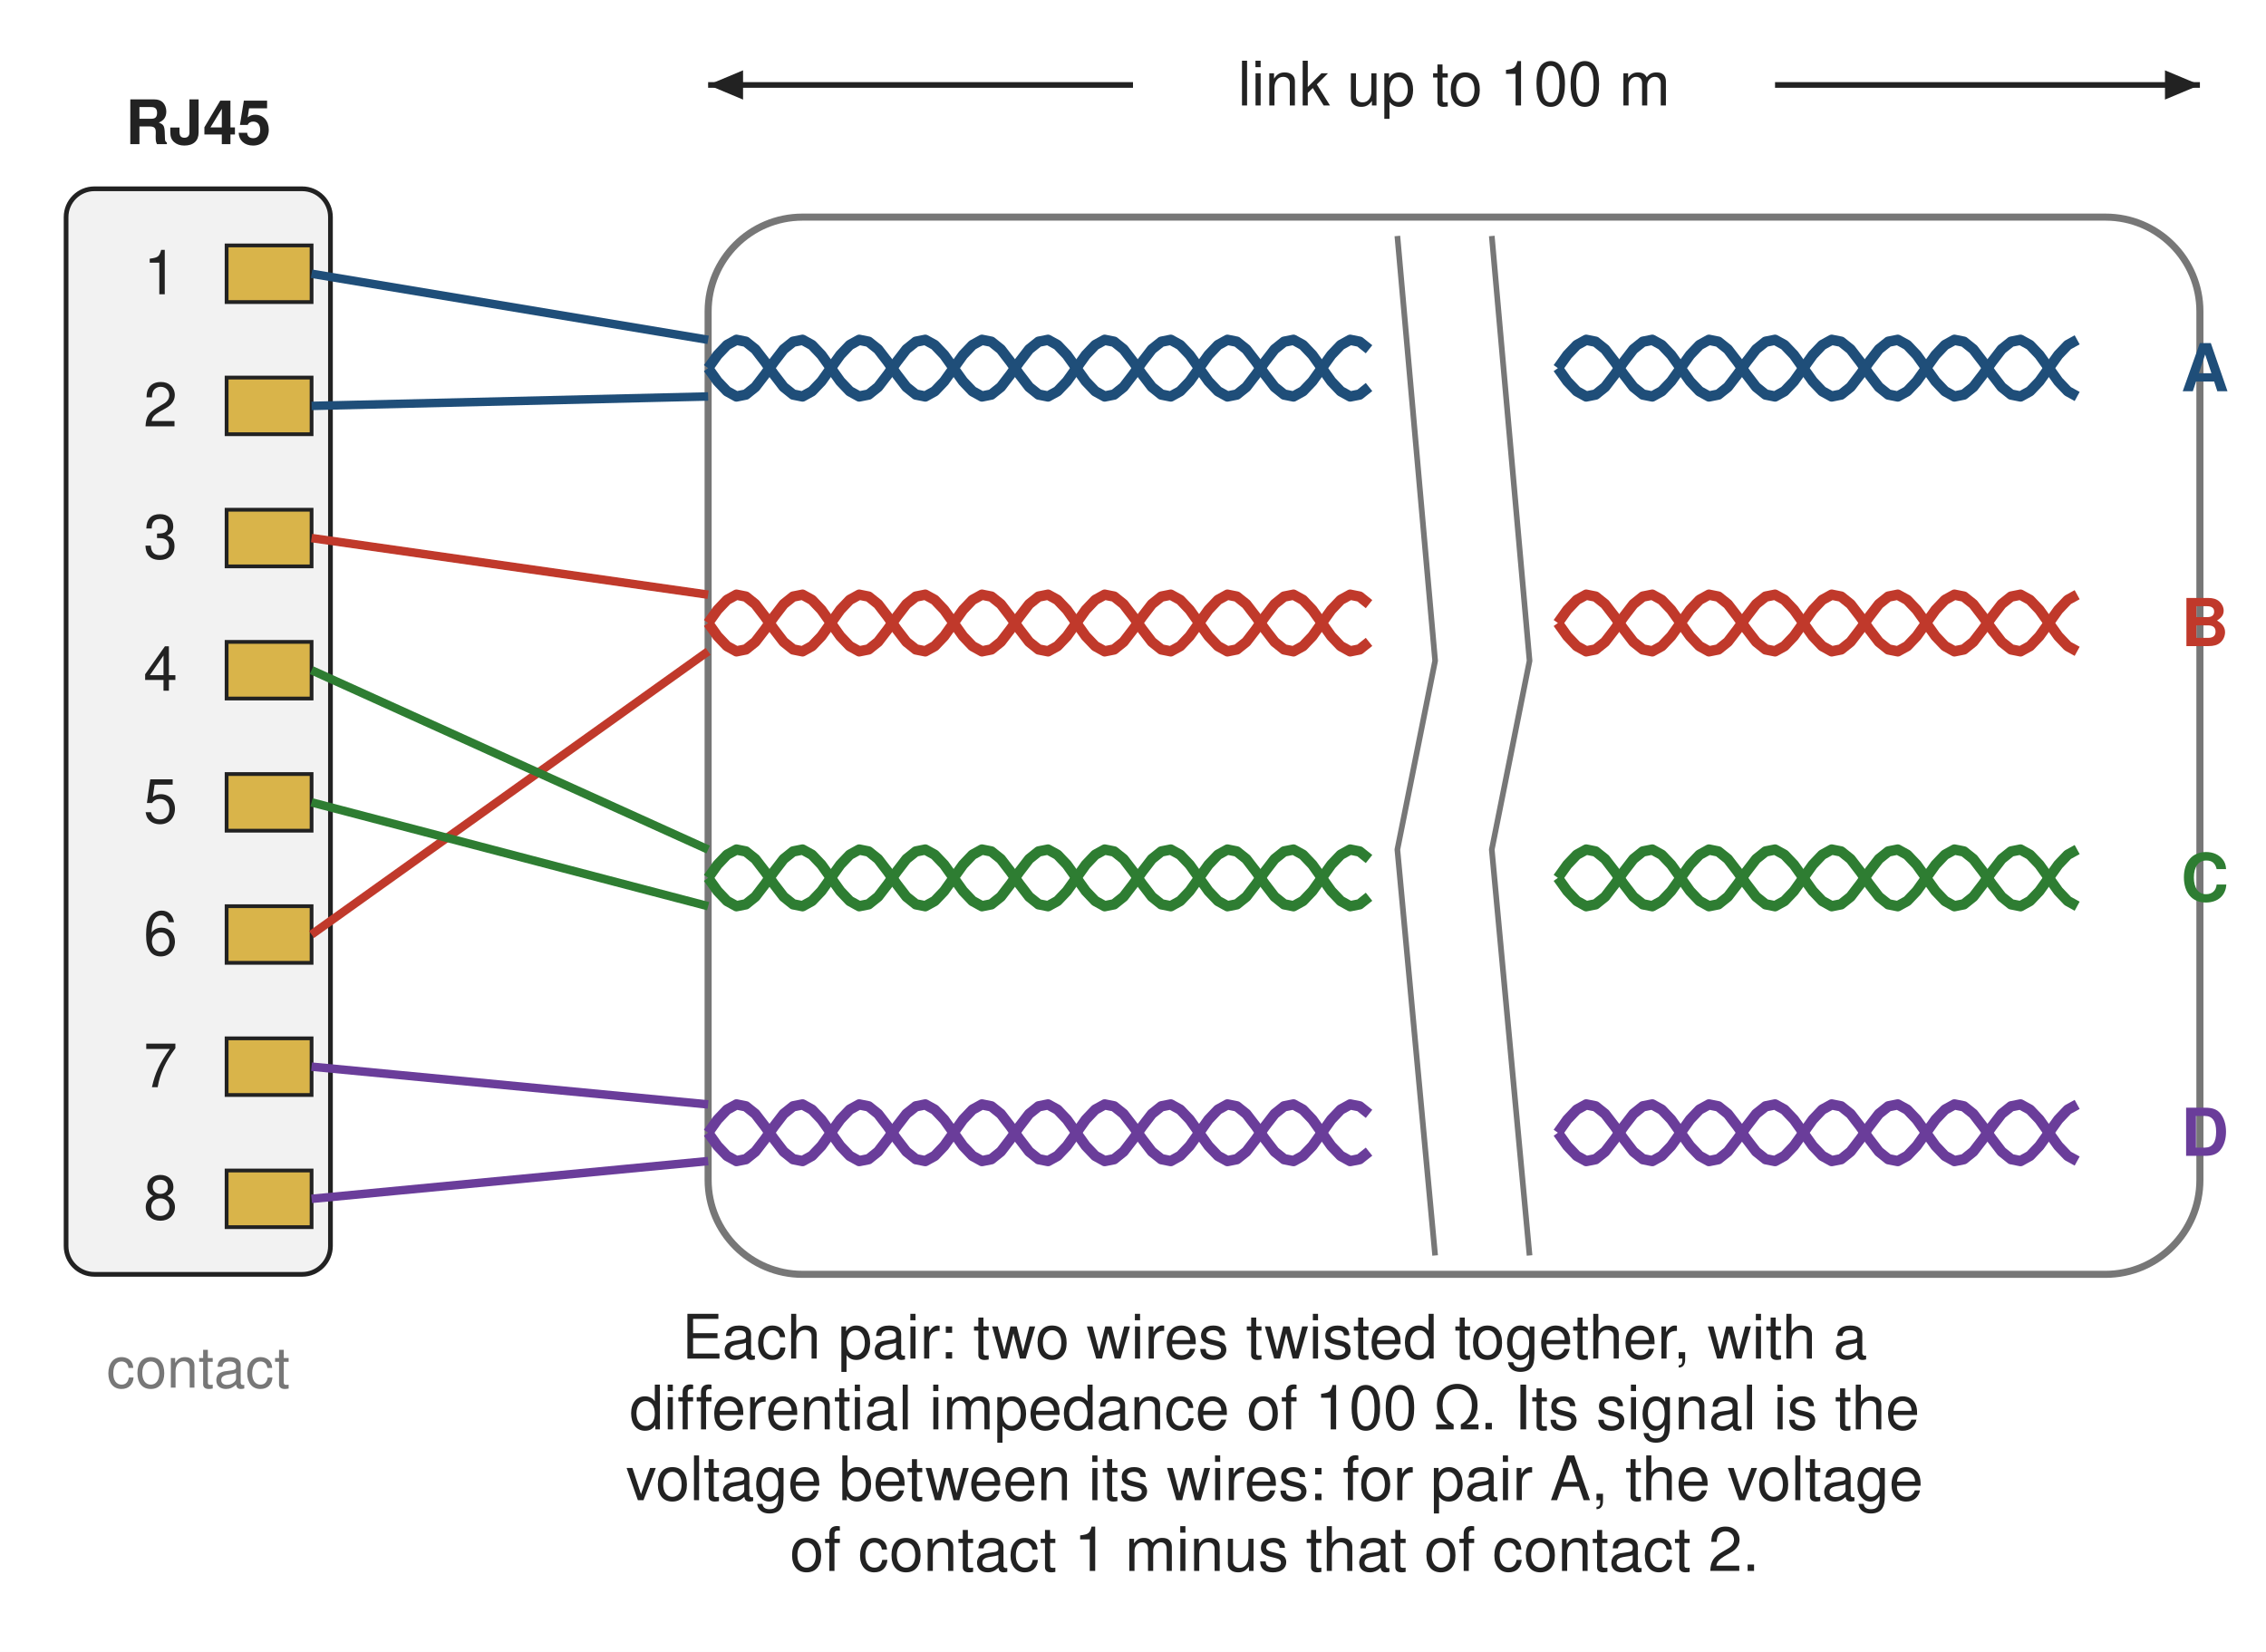
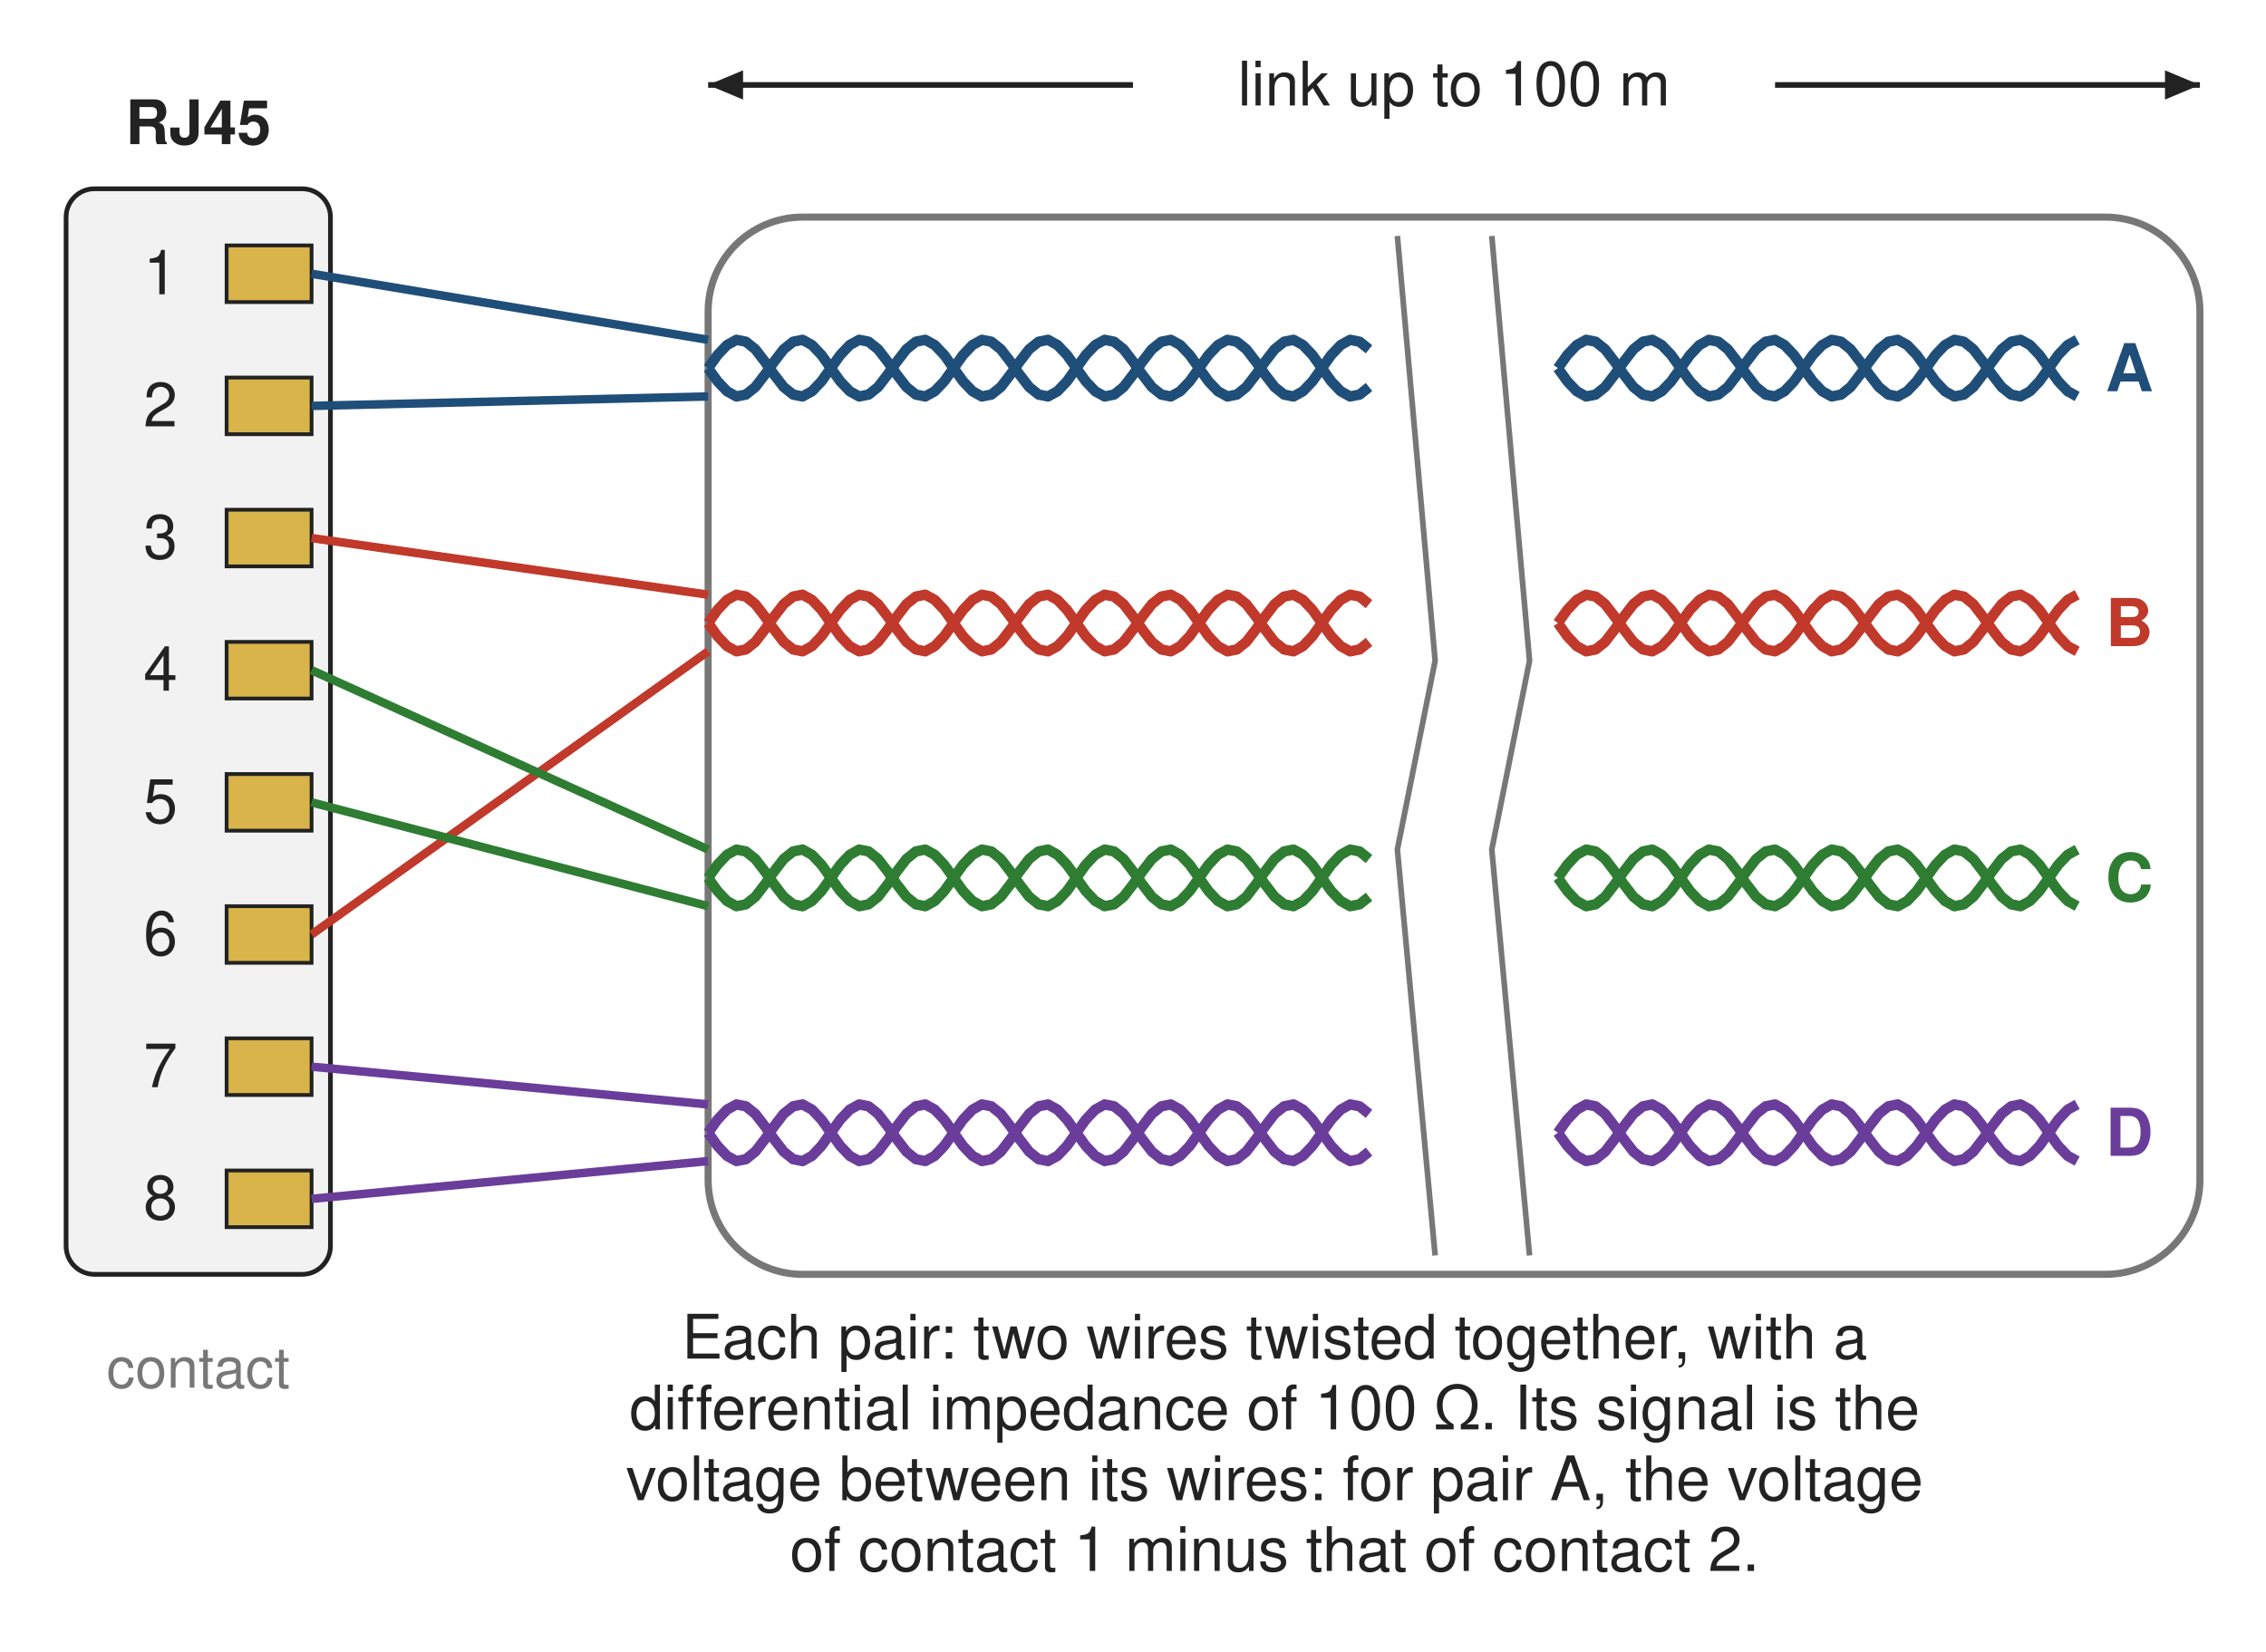
<svg xmlns="http://www.w3.org/2000/svg" width="480" height="350" viewBox="0 0 480 350" font-family="Helvetica, Arial, sans-serif">
  <rect width="480" height="350" fill="#ffffff" />
  <rect x="14.0" y="40.0" width="56.0" height="230.0" rx="6" fill="#f2f2f2" stroke="#222222" stroke-width="1.0" />
  <text x="42.0" y="26.0" font-size="13" text-anchor="middle" font-weight="bold" fill="#222222" dominant-baseline="middle">RJ45</text>
  <rect x="48.0" y="52.0" width="18.0" height="12.0" rx="0" fill="#d9b44a" stroke="#222222" stroke-width="0.8" />
  <text x="34.0" y="58.0" font-size="13" text-anchor="middle" font-weight="normal" fill="#222222" dominant-baseline="middle">1</text>
  <rect x="48.0" y="80.0" width="18.0" height="12.0" rx="0" fill="#d9b44a" stroke="#222222" stroke-width="0.8" />
  <text x="34.0" y="86.0" font-size="13" text-anchor="middle" font-weight="normal" fill="#222222" dominant-baseline="middle">2</text>
  <rect x="48.0" y="108.0" width="18.0" height="12.0" rx="0" fill="#d9b44a" stroke="#222222" stroke-width="0.8" />
  <text x="34.0" y="114.0" font-size="13" text-anchor="middle" font-weight="normal" fill="#222222" dominant-baseline="middle">3</text>
  <rect x="48.0" y="136.0" width="18.0" height="12.0" rx="0" fill="#d9b44a" stroke="#222222" stroke-width="0.8" />
  <text x="34.0" y="142.0" font-size="13" text-anchor="middle" font-weight="normal" fill="#222222" dominant-baseline="middle">4</text>
  <rect x="48.0" y="164.0" width="18.0" height="12.0" rx="0" fill="#d9b44a" stroke="#222222" stroke-width="0.8" />
  <text x="34.0" y="170.0" font-size="13" text-anchor="middle" font-weight="normal" fill="#222222" dominant-baseline="middle">5</text>
  <rect x="48.0" y="192.0" width="18.0" height="12.0" rx="0" fill="#d9b44a" stroke="#222222" stroke-width="0.8" />
  <text x="34.0" y="198.0" font-size="13" text-anchor="middle" font-weight="normal" fill="#222222" dominant-baseline="middle">6</text>
  <rect x="48.0" y="220.0" width="18.0" height="12.0" rx="0" fill="#d9b44a" stroke="#222222" stroke-width="0.8" />
  <text x="34.0" y="226.0" font-size="13" text-anchor="middle" font-weight="normal" fill="#222222" dominant-baseline="middle">7</text>
  <rect x="48.0" y="248.0" width="18.0" height="12.0" rx="0" fill="#d9b44a" stroke="#222222" stroke-width="0.8" />
  <text x="34.0" y="254.0" font-size="13" text-anchor="middle" font-weight="normal" fill="#222222" dominant-baseline="middle">8</text>
  <text x="42.0" y="290.0" font-size="12" text-anchor="middle" font-weight="normal" fill="#777777" dominant-baseline="middle">contact</text>
  <rect x="150.0" y="46.0" width="316.0" height="224.0" rx="20" fill="#ffffff" stroke="#777777" stroke-width="1.5" />
  <line x1="66.0" y1="58.0" x2="150.0" y2="72.0" stroke="#1f4e79" stroke-width="1.8" />
  <line x1="66.0" y1="86.0" x2="150.0" y2="84.0" stroke="#1f4e79" stroke-width="1.8" />
  <polyline points="150.0,78.0 152.0,80.8 154.0,82.9 156.0,84.0 158.0,83.6 160.0,82.0 162.0,79.4 164.0,76.6 166.0,74.0 168.0,72.4 170.0,72.0 172.0,73.1 174.0,75.2 176.0,78.0 178.0,80.8 180.0,82.9 182.0,84.0 184.0,83.6 186.0,82.0 188.0,79.4 190.0,76.6 192.0,74.0 194.0,72.4 196.0,72.0 198.0,73.1 200.0,75.2 202.0,78.0 204.0,80.8 206.0,82.9 208.0,84.0 210.0,83.6 212.0,82.0 214.0,79.4 216.0,76.6 218.0,74.0 220.0,72.4 222.0,72.0 224.0,73.1 226.0,75.2 228.0,78.0 230.0,80.8 232.0,82.9 234.0,84.0 236.0,83.6 238.0,82.0 240.0,79.4 242.0,76.6 244.0,74.0 246.0,72.4 248.0,72.0 250.0,73.1 252.0,75.2 254.0,78.0 256.0,80.8 258.0,82.9 260.0,84.0 262.0,83.6 264.0,82.0 266.0,79.4 268.0,76.6 270.0,74.0 272.0,72.4 274.0,72.0 276.0,73.1 278.0,75.2 280.0,78.0 282.0,80.8 284.0,82.9 286.0,84.0 288.0,83.6 290.0,82.0" fill="none" stroke="#1f4e79" stroke-width="2.2" stroke-linejoin="round" />
  <polyline points="150.0,78.0 152.0,75.2 154.0,73.1 156.0,72.0 158.0,72.4 160.0,74.0 162.0,76.6 164.0,79.4 166.0,82.0 168.0,83.6 170.0,84.0 172.0,82.9 174.0,80.8 176.0,78.0 178.0,75.2 180.0,73.1 182.0,72.0 184.0,72.4 186.0,74.0 188.0,76.6 190.0,79.4 192.0,82.0 194.0,83.6 196.0,84.0 198.0,82.9 200.0,80.8 202.0,78.0 204.0,75.2 206.0,73.1 208.0,72.0 210.0,72.4 212.0,74.0 214.0,76.6 216.0,79.4 218.0,82.0 220.0,83.6 222.0,84.0 224.0,82.9 226.0,80.8 228.0,78.0 230.0,75.2 232.0,73.1 234.0,72.0 236.0,72.4 238.0,74.0 240.0,76.6 242.0,79.4 244.0,82.0 246.0,83.6 248.0,84.0 250.0,82.9 252.0,80.8 254.0,78.0 256.0,75.2 258.0,73.1 260.0,72.0 262.0,72.4 264.0,74.0 266.0,76.6 268.0,79.4 270.0,82.0 272.0,83.6 274.0,84.0 276.0,82.9 278.0,80.8 280.0,78.0 282.0,75.2 284.0,73.1 286.0,72.0 288.0,72.4 290.0,74.0" fill="none" stroke="#1f4e79" stroke-width="2.2" stroke-linejoin="round" />
  <polyline points="330.0,78.0 332.0,80.8 334.0,82.9 336.0,84.0 338.0,83.6 340.0,82.0 342.0,79.4 344.0,76.6 346.0,74.0 348.0,72.4 350.0,72.0 352.0,73.1 354.0,75.2 356.0,78.0 358.0,80.8 360.0,82.9 362.0,84.0 364.0,83.6 366.0,82.0 368.0,79.4 370.0,76.6 372.0,74.0 374.0,72.4 376.0,72.0 378.0,73.1 380.0,75.2 382.0,78.0 384.0,80.8 386.0,82.9 388.0,84.0 390.0,83.6 392.0,82.0 394.0,79.4 396.0,76.6 398.0,74.0 400.0,72.4 402.0,72.0 404.0,73.1 406.0,75.2 408.0,78.0 410.0,80.8 412.0,82.9 414.0,84.0 416.0,83.6 418.0,82.0 420.0,79.4 422.0,76.6 424.0,74.0 426.0,72.4 428.0,72.0 430.0,73.1 432.0,75.2 434.0,78.0 436.0,80.8 438.0,82.9 440.0,84.0" fill="none" stroke="#1f4e79" stroke-width="2.2" stroke-linejoin="round" />
  <polyline points="330.0,78.0 332.0,75.2 334.0,73.1 336.0,72.0 338.0,72.4 340.0,74.0 342.0,76.6 344.0,79.4 346.0,82.0 348.0,83.6 350.0,84.0 352.0,82.9 354.0,80.8 356.0,78.0 358.0,75.2 360.0,73.1 362.0,72.0 364.0,72.4 366.0,74.0 368.0,76.6 370.0,79.4 372.0,82.0 374.0,83.6 376.0,84.0 378.0,82.9 380.0,80.8 382.0,78.0 384.0,75.2 386.0,73.1 388.0,72.0 390.0,72.4 392.0,74.0 394.0,76.6 396.0,79.4 398.0,82.0 400.0,83.6 402.0,84.0 404.0,82.9 406.0,80.8 408.0,78.0 410.0,75.2 412.0,73.1 414.0,72.0 416.0,72.4 418.0,74.0 420.0,76.6 422.0,79.4 424.0,82.0 426.0,83.6 428.0,84.0 430.0,82.9 432.0,80.8 434.0,78.0 436.0,75.2 438.0,73.1 440.0,72.0" fill="none" stroke="#1f4e79" stroke-width="2.2" stroke-linejoin="round" />
-   <text x="462.0" y="78.0" font-size="14" text-anchor="start" font-weight="bold" fill="#1f4e79" dominant-baseline="middle">A</text>
+   <text x="446.0" y="78.0" font-size="14" text-anchor="start" font-weight="bold" fill="#1f4e79" dominant-baseline="middle">A</text>
  <line x1="66.0" y1="114.0" x2="150.0" y2="126.0" stroke="#c0392b" stroke-width="1.8" />
  <line x1="66.0" y1="198.0" x2="150.0" y2="138.0" stroke="#c0392b" stroke-width="1.8" />
  <polyline points="150.0,132.0 152.0,134.8 154.0,136.9 156.0,138.0 158.0,137.6 160.0,136.0 162.0,133.4 164.0,130.6 166.0,128.0 168.0,126.4 170.0,126.0 172.0,127.1 174.0,129.2 176.0,132.0 178.0,134.8 180.0,136.9 182.0,138.0 184.0,137.6 186.0,136.0 188.0,133.4 190.0,130.6 192.0,128.0 194.0,126.4 196.0,126.0 198.0,127.1 200.0,129.2 202.0,132.0 204.0,134.8 206.0,136.9 208.0,138.0 210.0,137.6 212.0,136.0 214.0,133.4 216.0,130.6 218.0,128.0 220.0,126.4 222.0,126.0 224.0,127.1 226.0,129.2 228.0,132.0 230.0,134.8 232.0,136.9 234.0,138.0 236.0,137.6 238.0,136.0 240.0,133.4 242.0,130.6 244.0,128.0 246.0,126.4 248.0,126.0 250.0,127.1 252.0,129.2 254.0,132.0 256.0,134.8 258.0,136.9 260.0,138.0 262.0,137.6 264.0,136.0 266.0,133.4 268.0,130.6 270.0,128.0 272.0,126.4 274.0,126.0 276.0,127.1 278.0,129.2 280.0,132.0 282.0,134.8 284.0,136.9 286.0,138.0 288.0,137.6 290.0,136.0" fill="none" stroke="#c0392b" stroke-width="2.2" stroke-linejoin="round" />
  <polyline points="150.0,132.0 152.0,129.2 154.0,127.1 156.0,126.0 158.0,126.4 160.0,128.0 162.0,130.6 164.0,133.4 166.0,136.0 168.0,137.6 170.0,138.0 172.0,136.9 174.0,134.8 176.0,132.0 178.0,129.2 180.0,127.1 182.0,126.0 184.0,126.4 186.0,128.0 188.0,130.6 190.0,133.4 192.0,136.0 194.0,137.6 196.0,138.0 198.0,136.9 200.0,134.8 202.0,132.0 204.0,129.2 206.0,127.1 208.0,126.0 210.0,126.4 212.0,128.0 214.0,130.6 216.0,133.4 218.0,136.0 220.0,137.6 222.0,138.0 224.0,136.9 226.0,134.8 228.0,132.0 230.0,129.2 232.0,127.1 234.0,126.0 236.0,126.4 238.0,128.0 240.0,130.6 242.0,133.4 244.0,136.0 246.0,137.6 248.0,138.0 250.0,136.9 252.0,134.8 254.0,132.0 256.0,129.2 258.0,127.1 260.0,126.0 262.0,126.4 264.0,128.0 266.0,130.6 268.0,133.4 270.0,136.0 272.0,137.6 274.0,138.0 276.0,136.9 278.0,134.8 280.0,132.0 282.0,129.2 284.0,127.1 286.0,126.0 288.0,126.4 290.0,128.0" fill="none" stroke="#c0392b" stroke-width="2.2" stroke-linejoin="round" />
  <polyline points="330.0,132.0 332.0,134.8 334.0,136.9 336.0,138.0 338.0,137.6 340.0,136.0 342.0,133.4 344.0,130.6 346.0,128.0 348.0,126.4 350.0,126.0 352.0,127.1 354.0,129.2 356.0,132.0 358.0,134.8 360.0,136.9 362.0,138.0 364.0,137.6 366.0,136.0 368.0,133.4 370.0,130.6 372.0,128.0 374.0,126.4 376.0,126.0 378.0,127.1 380.0,129.2 382.0,132.0 384.0,134.8 386.0,136.9 388.0,138.0 390.0,137.6 392.0,136.0 394.0,133.4 396.0,130.6 398.0,128.0 400.0,126.4 402.0,126.0 404.0,127.1 406.0,129.2 408.0,132.0 410.0,134.8 412.0,136.9 414.0,138.0 416.0,137.6 418.0,136.0 420.0,133.4 422.0,130.6 424.0,128.0 426.0,126.4 428.0,126.0 430.0,127.1 432.0,129.2 434.0,132.0 436.0,134.8 438.0,136.9 440.0,138.0" fill="none" stroke="#c0392b" stroke-width="2.2" stroke-linejoin="round" />
  <polyline points="330.0,132.0 332.0,129.2 334.0,127.1 336.0,126.0 338.0,126.4 340.0,128.0 342.0,130.6 344.0,133.4 346.0,136.0 348.0,137.6 350.0,138.0 352.0,136.9 354.0,134.8 356.0,132.0 358.0,129.2 360.0,127.1 362.0,126.0 364.0,126.4 366.0,128.0 368.0,130.6 370.0,133.4 372.0,136.0 374.0,137.6 376.0,138.0 378.0,136.9 380.0,134.8 382.0,132.0 384.0,129.2 386.0,127.1 388.0,126.0 390.0,126.4 392.0,128.0 394.0,130.6 396.0,133.4 398.0,136.0 400.0,137.6 402.0,138.0 404.0,136.9 406.0,134.8 408.0,132.0 410.0,129.2 412.0,127.1 414.0,126.0 416.0,126.4 418.0,128.0 420.0,130.6 422.0,133.4 424.0,136.0 426.0,137.6 428.0,138.0 430.0,136.9 432.0,134.8 434.0,132.0 436.0,129.2 438.0,127.1 440.0,126.0" fill="none" stroke="#c0392b" stroke-width="2.2" stroke-linejoin="round" />
-   <text x="462.0" y="132.0" font-size="14" text-anchor="start" font-weight="bold" fill="#c0392b" dominant-baseline="middle">B</text>
+   <text x="446.0" y="132.0" font-size="14" text-anchor="start" font-weight="bold" fill="#c0392b" dominant-baseline="middle">B</text>
  <line x1="66.0" y1="142.0" x2="150.0" y2="180.0" stroke="#2e7d32" stroke-width="1.8" />
  <line x1="66.0" y1="170.0" x2="150.0" y2="192.0" stroke="#2e7d32" stroke-width="1.8" />
  <polyline points="150.0,186.0 152.0,188.8 154.0,190.9 156.0,192.0 158.0,191.6 160.0,190.0 162.0,187.4 164.0,184.6 166.0,182.0 168.0,180.4 170.0,180.0 172.0,181.1 174.0,183.2 176.0,186.0 178.0,188.8 180.0,190.9 182.0,192.0 184.0,191.6 186.0,190.0 188.0,187.4 190.0,184.6 192.0,182.0 194.0,180.4 196.0,180.0 198.0,181.1 200.0,183.2 202.0,186.0 204.0,188.8 206.0,190.9 208.0,192.0 210.0,191.6 212.0,190.0 214.0,187.4 216.0,184.6 218.0,182.0 220.0,180.4 222.0,180.0 224.0,181.1 226.0,183.2 228.0,186.0 230.0,188.8 232.0,190.9 234.0,192.0 236.0,191.6 238.0,190.0 240.0,187.4 242.0,184.6 244.0,182.0 246.0,180.4 248.0,180.0 250.0,181.1 252.0,183.2 254.0,186.0 256.0,188.8 258.0,190.9 260.0,192.0 262.0,191.6 264.0,190.0 266.0,187.4 268.0,184.6 270.0,182.0 272.0,180.4 274.0,180.0 276.0,181.1 278.0,183.2 280.0,186.0 282.0,188.8 284.0,190.9 286.0,192.0 288.0,191.6 290.0,190.0" fill="none" stroke="#2e7d32" stroke-width="2.2" stroke-linejoin="round" />
  <polyline points="150.0,186.0 152.0,183.2 154.0,181.1 156.0,180.0 158.0,180.4 160.0,182.0 162.0,184.6 164.0,187.4 166.0,190.0 168.0,191.6 170.0,192.0 172.0,190.9 174.0,188.8 176.0,186.0 178.0,183.2 180.0,181.1 182.0,180.0 184.0,180.4 186.0,182.0 188.0,184.6 190.0,187.4 192.0,190.0 194.0,191.6 196.0,192.0 198.0,190.9 200.0,188.8 202.0,186.0 204.0,183.2 206.0,181.1 208.0,180.0 210.0,180.4 212.0,182.0 214.0,184.6 216.0,187.4 218.0,190.0 220.0,191.6 222.0,192.0 224.0,190.9 226.0,188.8 228.0,186.0 230.0,183.2 232.0,181.1 234.0,180.0 236.0,180.4 238.0,182.0 240.0,184.6 242.0,187.4 244.0,190.0 246.0,191.6 248.0,192.0 250.0,190.9 252.0,188.8 254.0,186.0 256.0,183.2 258.0,181.1 260.0,180.0 262.0,180.4 264.0,182.0 266.0,184.6 268.0,187.4 270.0,190.0 272.0,191.6 274.0,192.0 276.0,190.9 278.0,188.8 280.0,186.0 282.0,183.2 284.0,181.1 286.0,180.0 288.0,180.4 290.0,182.0" fill="none" stroke="#2e7d32" stroke-width="2.2" stroke-linejoin="round" />
  <polyline points="330.0,186.0 332.0,188.8 334.0,190.9 336.0,192.0 338.0,191.6 340.0,190.0 342.0,187.4 344.0,184.6 346.0,182.0 348.0,180.4 350.0,180.0 352.0,181.1 354.0,183.2 356.0,186.0 358.0,188.8 360.0,190.9 362.0,192.0 364.0,191.6 366.0,190.0 368.0,187.4 370.0,184.6 372.0,182.0 374.0,180.4 376.0,180.0 378.0,181.1 380.0,183.2 382.0,186.0 384.0,188.8 386.0,190.9 388.0,192.0 390.0,191.6 392.0,190.0 394.0,187.4 396.0,184.6 398.0,182.0 400.0,180.4 402.0,180.0 404.0,181.1 406.0,183.2 408.0,186.0 410.0,188.8 412.0,190.9 414.0,192.0 416.0,191.6 418.0,190.0 420.0,187.4 422.0,184.6 424.0,182.0 426.0,180.4 428.0,180.0 430.0,181.1 432.0,183.2 434.0,186.0 436.0,188.8 438.0,190.9 440.0,192.0" fill="none" stroke="#2e7d32" stroke-width="2.2" stroke-linejoin="round" />
  <polyline points="330.0,186.0 332.0,183.2 334.0,181.1 336.0,180.0 338.0,180.4 340.0,182.0 342.0,184.6 344.0,187.4 346.0,190.0 348.0,191.6 350.0,192.0 352.0,190.9 354.0,188.8 356.0,186.0 358.0,183.2 360.0,181.1 362.0,180.0 364.0,180.4 366.0,182.0 368.0,184.6 370.0,187.4 372.0,190.0 374.0,191.6 376.0,192.0 378.0,190.9 380.0,188.8 382.0,186.0 384.0,183.2 386.0,181.1 388.0,180.0 390.0,180.4 392.0,182.0 394.0,184.6 396.0,187.4 398.0,190.0 400.0,191.6 402.0,192.0 404.0,190.9 406.0,188.8 408.0,186.0 410.0,183.2 412.0,181.1 414.0,180.0 416.0,180.4 418.0,182.0 420.0,184.6 422.0,187.4 424.0,190.0 426.0,191.6 428.0,192.0 430.0,190.9 432.0,188.8 434.0,186.0 436.0,183.2 438.0,181.1 440.0,180.0" fill="none" stroke="#2e7d32" stroke-width="2.2" stroke-linejoin="round" />
-   <text x="462.0" y="186.0" font-size="14" text-anchor="start" font-weight="bold" fill="#2e7d32" dominant-baseline="middle">C</text>
+   <text x="446.0" y="186.0" font-size="14" text-anchor="start" font-weight="bold" fill="#2e7d32" dominant-baseline="middle">C</text>
  <line x1="66.0" y1="226.0" x2="150.0" y2="234.0" stroke="#6a3d9a" stroke-width="1.8" />
  <line x1="66.0" y1="254.0" x2="150.0" y2="246.0" stroke="#6a3d9a" stroke-width="1.8" />
  <polyline points="150.0,240.0 152.0,242.8 154.0,244.9 156.0,246.0 158.0,245.6 160.0,244.0 162.0,241.4 164.0,238.6 166.0,236.0 168.0,234.4 170.0,234.0 172.0,235.1 174.0,237.2 176.0,240.0 178.0,242.8 180.0,244.9 182.0,246.0 184.0,245.6 186.0,244.0 188.0,241.4 190.0,238.6 192.0,236.0 194.0,234.4 196.0,234.0 198.0,235.1 200.0,237.2 202.0,240.0 204.0,242.8 206.0,244.9 208.0,246.0 210.0,245.6 212.0,244.0 214.0,241.4 216.0,238.6 218.0,236.0 220.0,234.4 222.0,234.0 224.0,235.1 226.0,237.2 228.0,240.0 230.0,242.8 232.0,244.9 234.0,246.0 236.0,245.6 238.0,244.0 240.0,241.4 242.0,238.6 244.0,236.0 246.0,234.4 248.0,234.0 250.0,235.1 252.0,237.2 254.0,240.0 256.0,242.8 258.0,244.9 260.0,246.0 262.0,245.6 264.0,244.0 266.0,241.4 268.0,238.6 270.0,236.0 272.0,234.4 274.0,234.0 276.0,235.1 278.0,237.2 280.0,240.0 282.0,242.8 284.0,244.9 286.0,246.0 288.0,245.6 290.0,244.0" fill="none" stroke="#6a3d9a" stroke-width="2.2" stroke-linejoin="round" />
  <polyline points="150.0,240.0 152.0,237.2 154.0,235.1 156.0,234.0 158.0,234.4 160.0,236.0 162.0,238.6 164.0,241.4 166.0,244.0 168.0,245.6 170.0,246.0 172.0,244.9 174.0,242.8 176.0,240.0 178.0,237.2 180.0,235.1 182.0,234.0 184.0,234.4 186.0,236.0 188.0,238.6 190.0,241.4 192.0,244.0 194.0,245.6 196.0,246.0 198.0,244.9 200.0,242.8 202.0,240.0 204.0,237.2 206.0,235.1 208.0,234.0 210.0,234.4 212.0,236.0 214.0,238.6 216.0,241.4 218.0,244.0 220.0,245.6 222.0,246.0 224.0,244.9 226.0,242.8 228.0,240.0 230.0,237.2 232.0,235.1 234.0,234.0 236.0,234.4 238.0,236.0 240.0,238.6 242.0,241.4 244.0,244.0 246.0,245.6 248.0,246.0 250.0,244.9 252.0,242.8 254.0,240.0 256.0,237.2 258.0,235.1 260.0,234.0 262.0,234.4 264.0,236.0 266.0,238.6 268.0,241.4 270.0,244.0 272.0,245.6 274.0,246.0 276.0,244.9 278.0,242.8 280.0,240.0 282.0,237.2 284.0,235.1 286.0,234.0 288.0,234.4 290.0,236.0" fill="none" stroke="#6a3d9a" stroke-width="2.2" stroke-linejoin="round" />
  <polyline points="330.0,240.0 332.0,242.8 334.0,244.9 336.0,246.0 338.0,245.6 340.0,244.0 342.0,241.4 344.0,238.6 346.0,236.0 348.0,234.4 350.0,234.0 352.0,235.1 354.0,237.2 356.0,240.0 358.0,242.8 360.0,244.9 362.0,246.0 364.0,245.6 366.0,244.0 368.0,241.4 370.0,238.6 372.0,236.0 374.0,234.4 376.0,234.0 378.0,235.1 380.0,237.2 382.0,240.0 384.0,242.8 386.0,244.9 388.0,246.0 390.0,245.6 392.0,244.0 394.0,241.4 396.0,238.6 398.0,236.0 400.0,234.4 402.0,234.0 404.0,235.1 406.0,237.2 408.0,240.0 410.0,242.8 412.0,244.9 414.0,246.0 416.0,245.6 418.0,244.0 420.0,241.4 422.0,238.6 424.0,236.0 426.0,234.4 428.0,234.0 430.0,235.1 432.0,237.2 434.0,240.0 436.0,242.8 438.0,244.9 440.0,246.0" fill="none" stroke="#6a3d9a" stroke-width="2.2" stroke-linejoin="round" />
  <polyline points="330.0,240.0 332.0,237.2 334.0,235.1 336.0,234.0 338.0,234.4 340.0,236.0 342.0,238.6 344.0,241.4 346.0,244.0 348.0,245.6 350.0,246.0 352.0,244.9 354.0,242.8 356.0,240.0 358.0,237.2 360.0,235.1 362.0,234.0 364.0,234.4 366.0,236.0 368.0,238.6 370.0,241.4 372.0,244.0 374.0,245.6 376.0,246.0 378.0,244.9 380.0,242.8 382.0,240.0 384.0,237.2 386.0,235.1 388.0,234.0 390.0,234.4 392.0,236.0 394.0,238.6 396.0,241.4 398.0,244.0 400.0,245.6 402.0,246.0 404.0,244.9 406.0,242.8 408.0,240.0 410.0,237.2 412.0,235.1 414.0,234.0 416.0,234.4 418.0,236.0 420.0,238.6 422.0,241.4 424.0,244.0 426.0,245.6 428.0,246.0 430.0,244.9 432.0,242.8 434.0,240.0 436.0,237.2 438.0,235.1 440.0,234.0" fill="none" stroke="#6a3d9a" stroke-width="2.2" stroke-linejoin="round" />
-   <text x="462.0" y="240.0" font-size="14" text-anchor="start" font-weight="bold" fill="#6a3d9a" dominant-baseline="middle">D</text>
+   <text x="446.0" y="240.0" font-size="14" text-anchor="start" font-weight="bold" fill="#6a3d9a" dominant-baseline="middle">D</text>
  <polyline points="296.0,50.0 304.0,140.0 296.0,180.0 304.0,266.0" fill="none" stroke="#777777" stroke-width="1.2" stroke-linejoin="round" />
  <polyline points="316.0,50.0 324.0,140.0 316.0,180.0 324.0,266.0" fill="none" stroke="#777777" stroke-width="1.2" stroke-linejoin="round" />
  <line x1="150.0" y1="18.0" x2="466.0" y2="18.0" stroke="#222222" stroke-width="1.2" />
  <polygon points="466.0,18.0 458.6,14.9 458.6,21.1" fill="#222222" />
  <polygon points="150.0,18.0 157.4,21.1 157.4,14.9" fill="#222222" />
  <rect x="240.0" y="9.0" width="136.0" height="18.0" rx="0" fill="#ffffff" stroke="none" stroke-width="1.0" />
  <text x="308.0" y="18.0" font-size="13" text-anchor="middle" font-weight="normal" fill="#222222" dominant-baseline="middle">link up to 100 m</text>
  <text x="270.0" y="283.5" font-size="13" text-anchor="middle" font-weight="normal" fill="#222222" dominant-baseline="middle">Each pair: two wires twisted together, with a</text>
  <text x="270.0" y="298.5" font-size="13" text-anchor="middle" font-weight="normal" fill="#222222" dominant-baseline="middle">differential impedance of 100 Ω. Its signal is the</text>
  <text x="270.0" y="313.5" font-size="13" text-anchor="middle" font-weight="normal" fill="#222222" dominant-baseline="middle">voltage between its wires: for pair A, the voltage</text>
  <text x="270.0" y="328.5" font-size="13" text-anchor="middle" font-weight="normal" fill="#222222" dominant-baseline="middle">of contact 1 minus that of contact 2.</text>
</svg>
